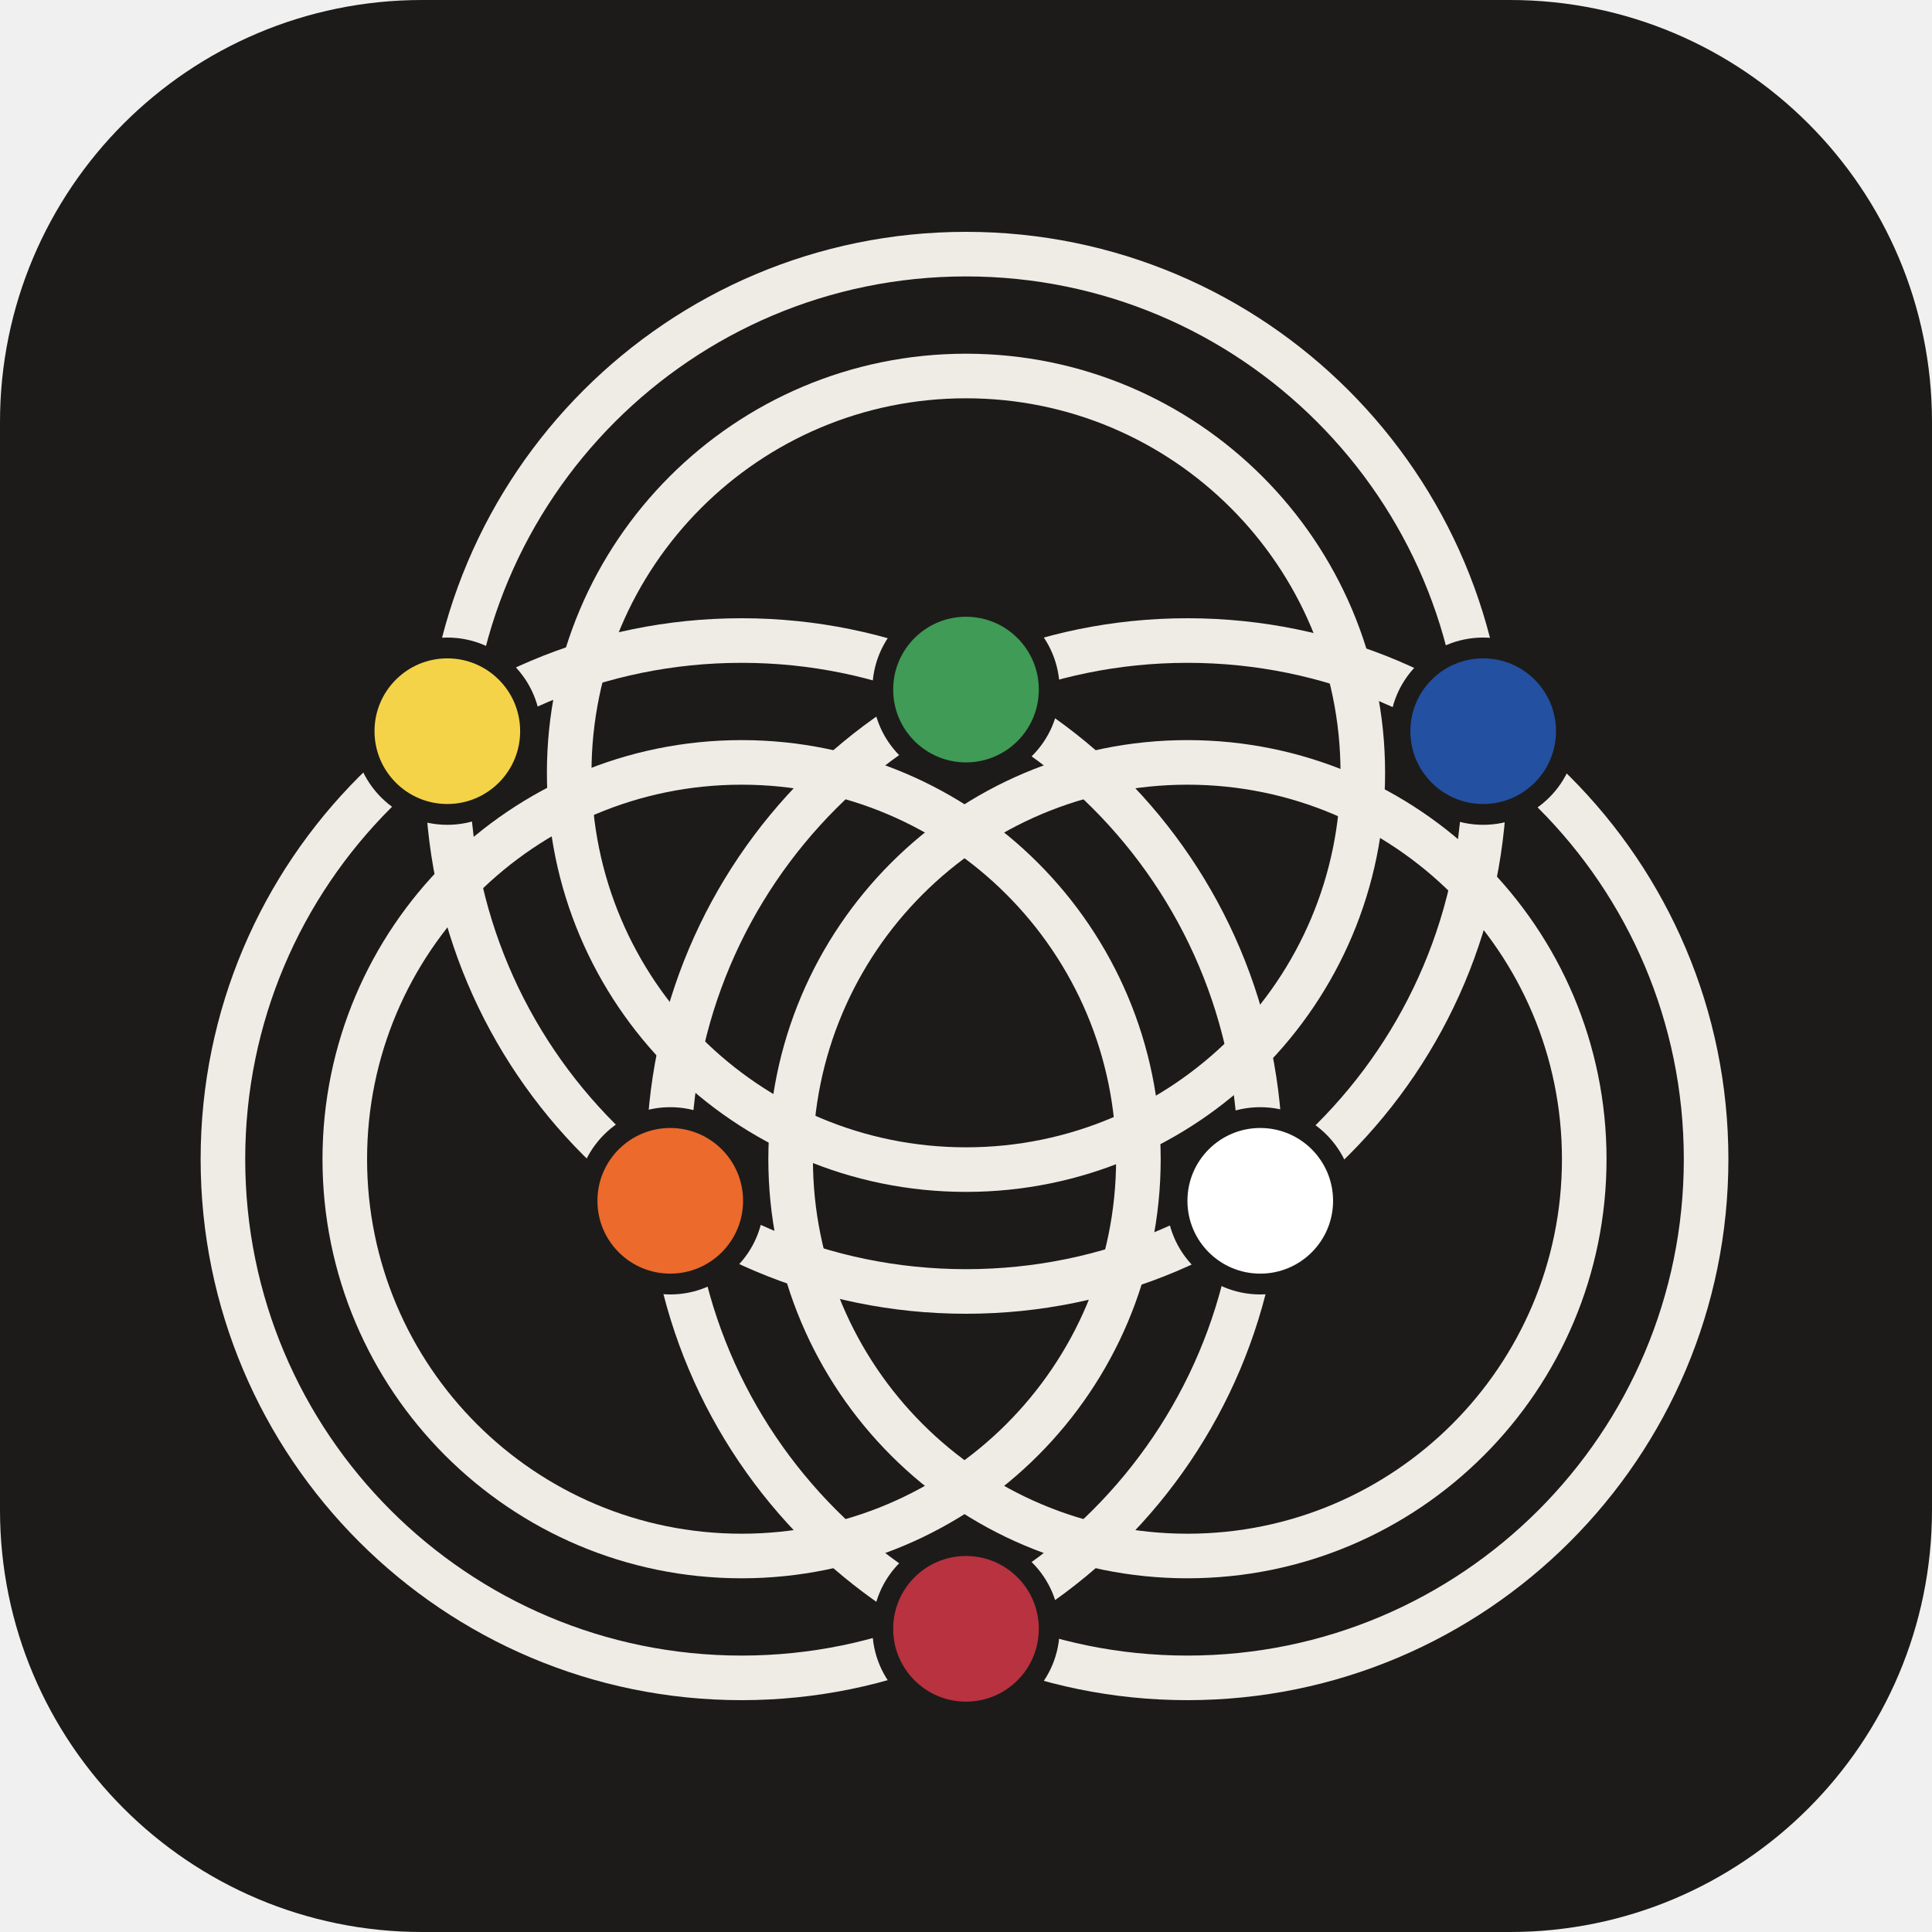
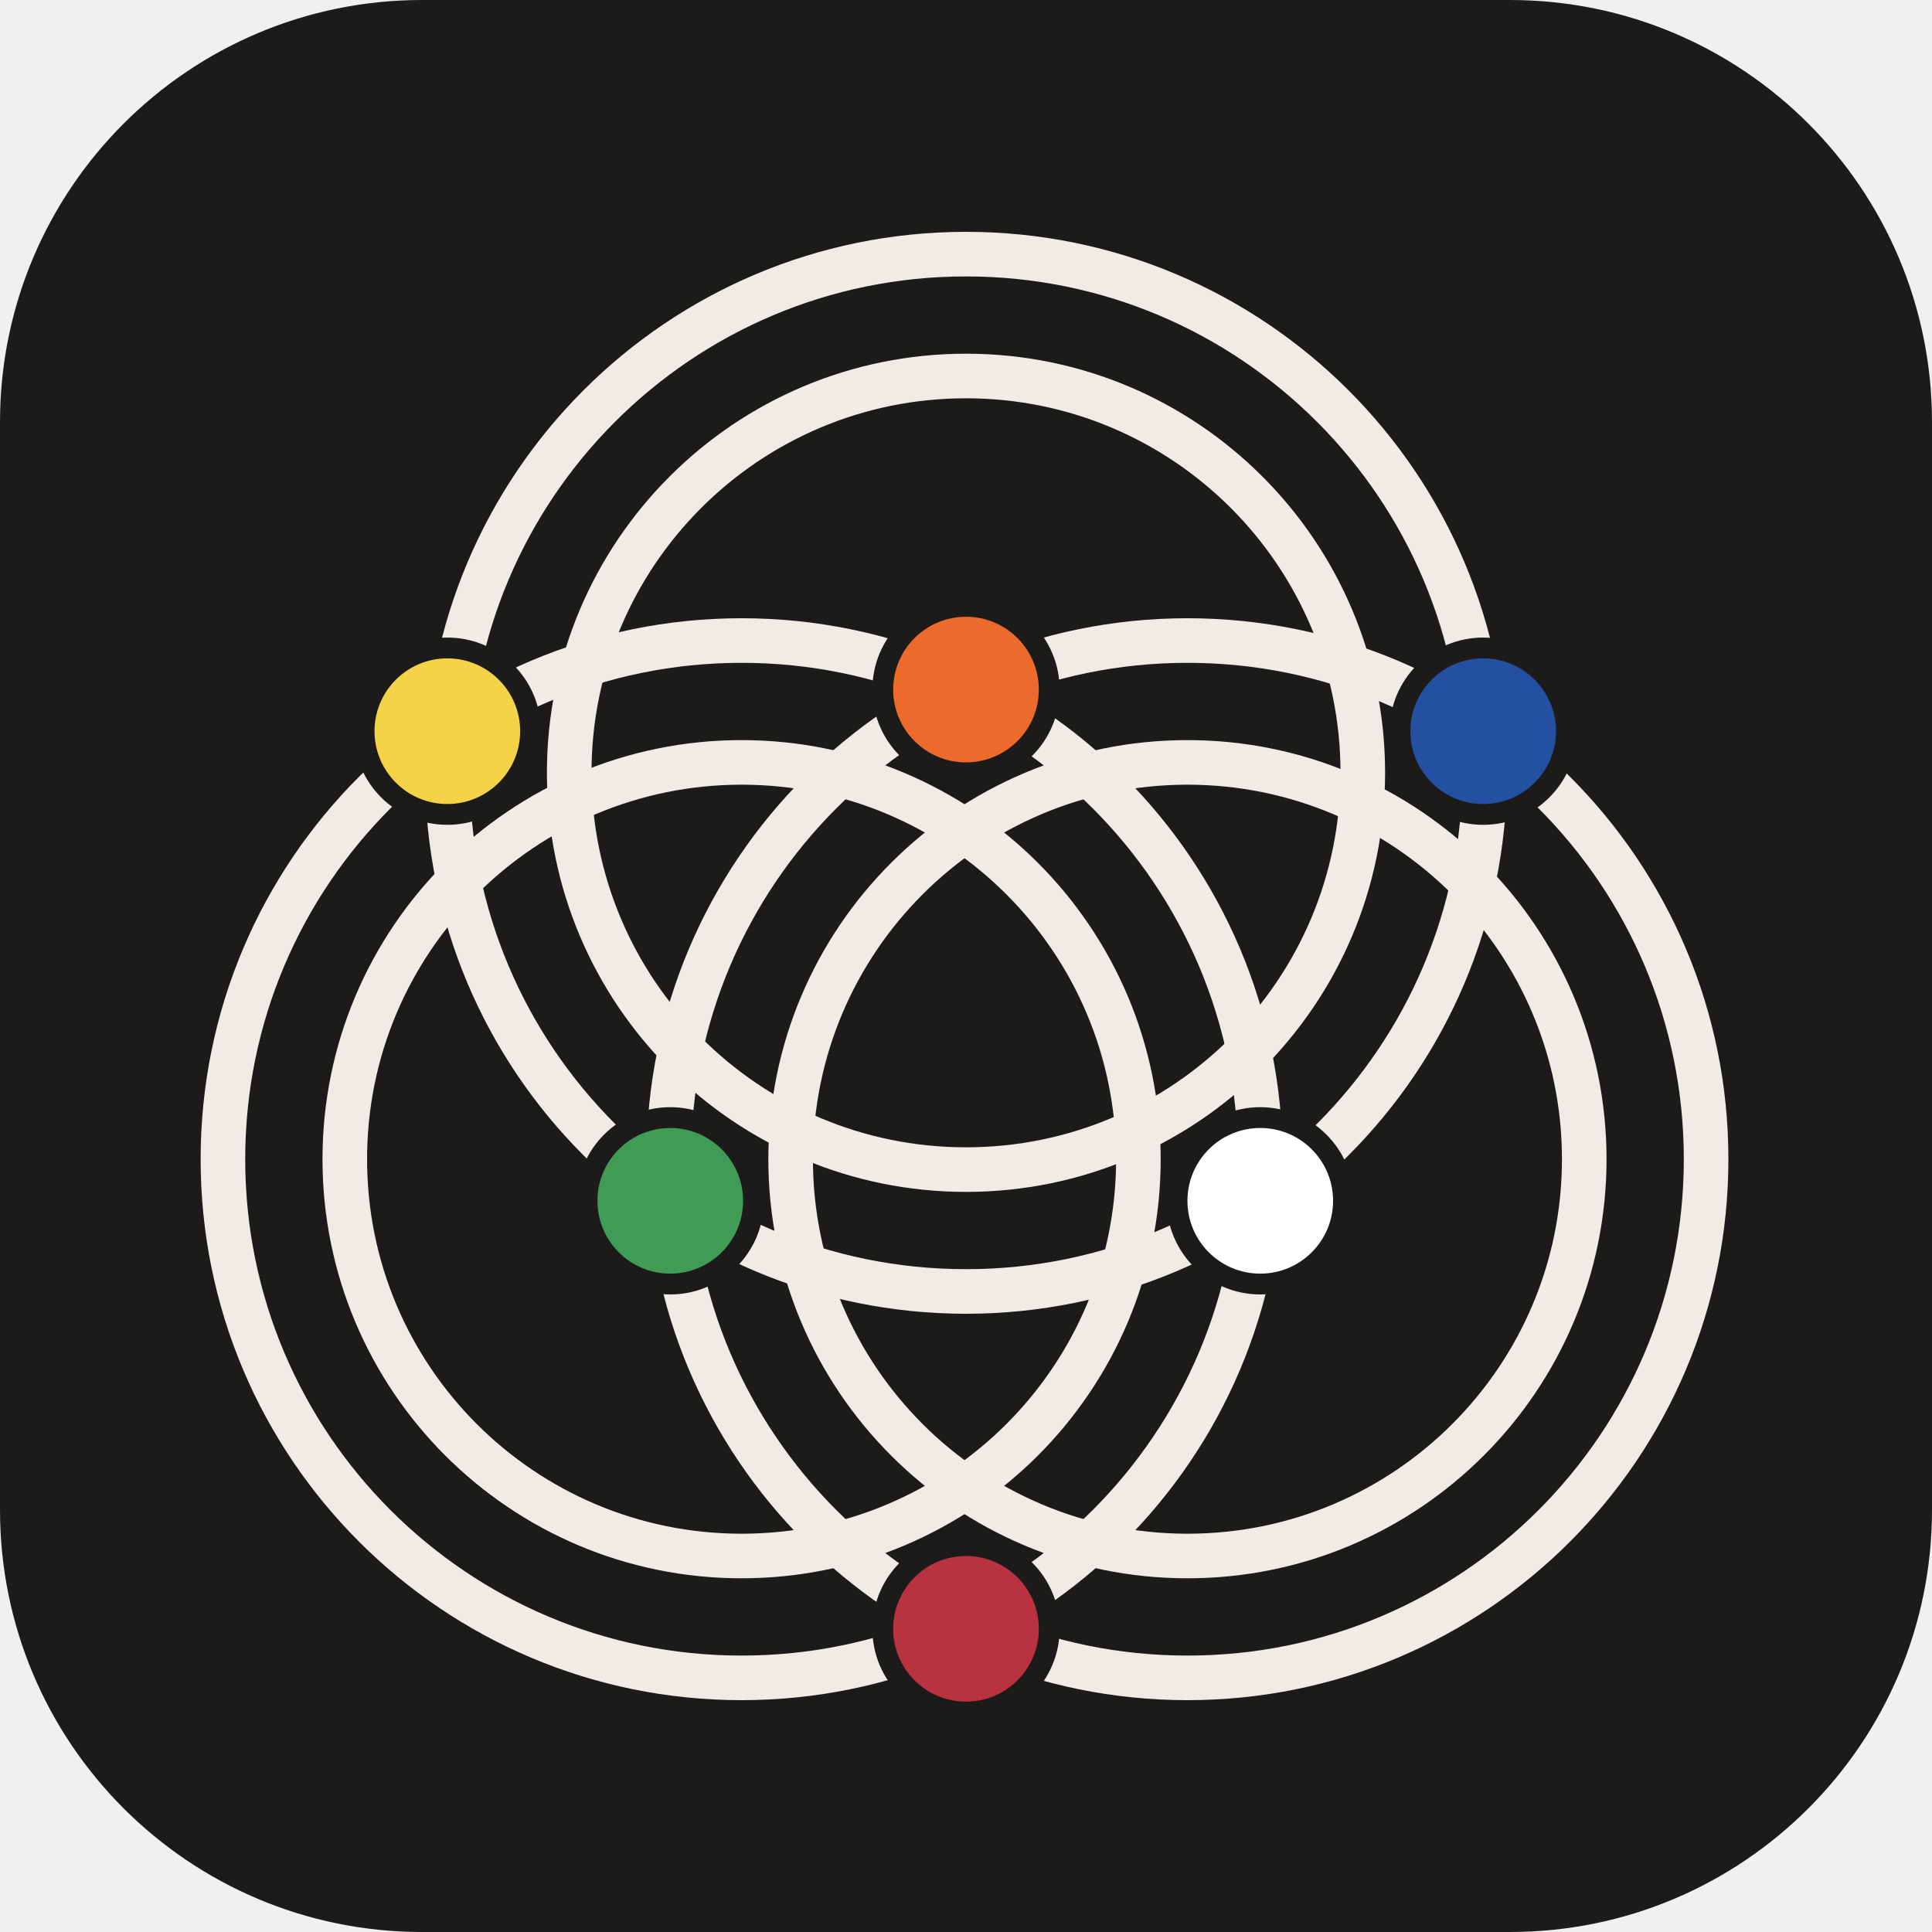
<svg xmlns="http://www.w3.org/2000/svg" viewBox="-36 -18 1300 1300">
  <rect x="-36" y="-18" width="1300" height="1300" rx="284" fill="#1C1B1A" />
  <g fill="none" stroke="#EFECE6" stroke-width="30">
    <circle cx="614" cy="502" r="349" />
    <circle cx="614" cy="502" r="267" />
    <circle cx="463" cy="762" r="349" />
    <circle cx="463" cy="762" r="267" />
    <circle cx="763" cy="762" r="349" />
    <circle cx="763" cy="762" r="267" />
  </g>
  <g stroke="#1C1B1A" stroke-width="14">
    <circle cx="265" cy="474" r="56" fill="#F4D348" />
-     <circle cx="614" cy="446" r="56" fill="#3F9B55" />
+     <circle cx="614" cy="446" r="56" fill="#EB6A2C" />
    <circle cx="962" cy="474" r="56" fill="#2350A0" />
-     <circle cx="415" cy="790" r="56" fill="#EB6A2C" />
+     <circle cx="415" cy="790" r="56" fill="#3F9B55" />
    <circle cx="812" cy="790" r="56" fill="#FFFFFF" />
    <circle cx="614" cy="1078" r="56" fill="#B9323F" />
  </g>
</svg>
